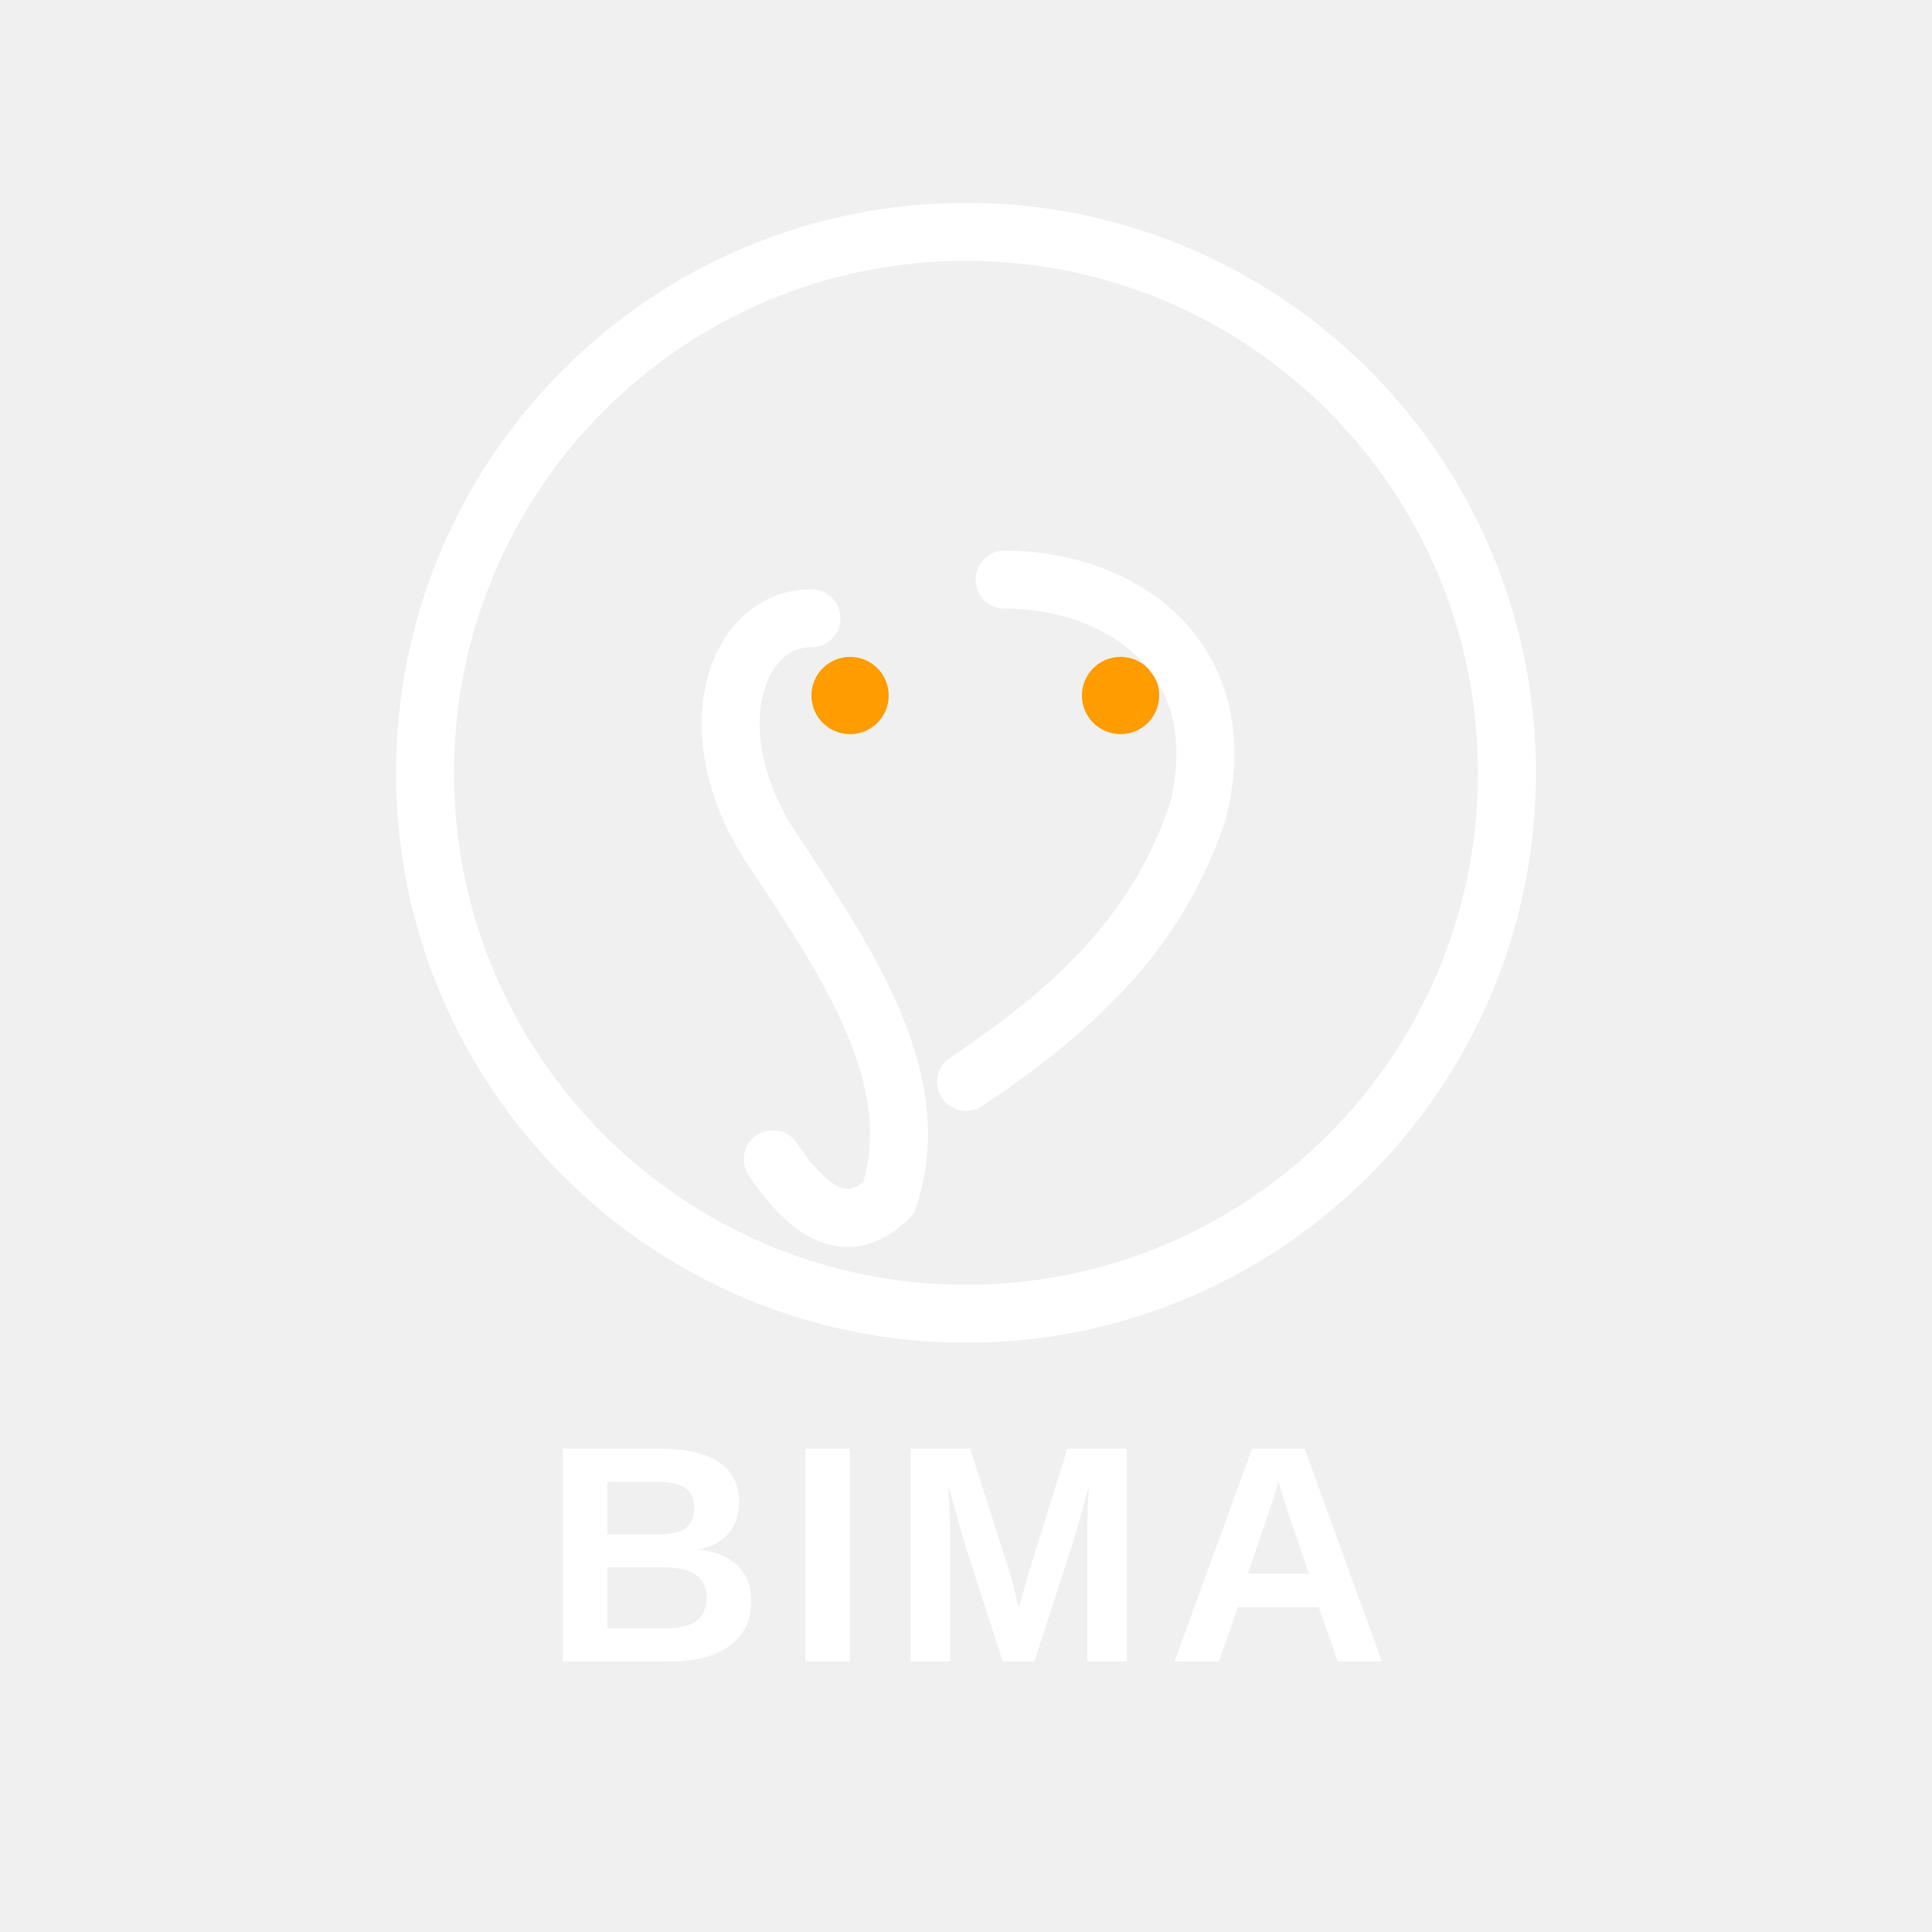
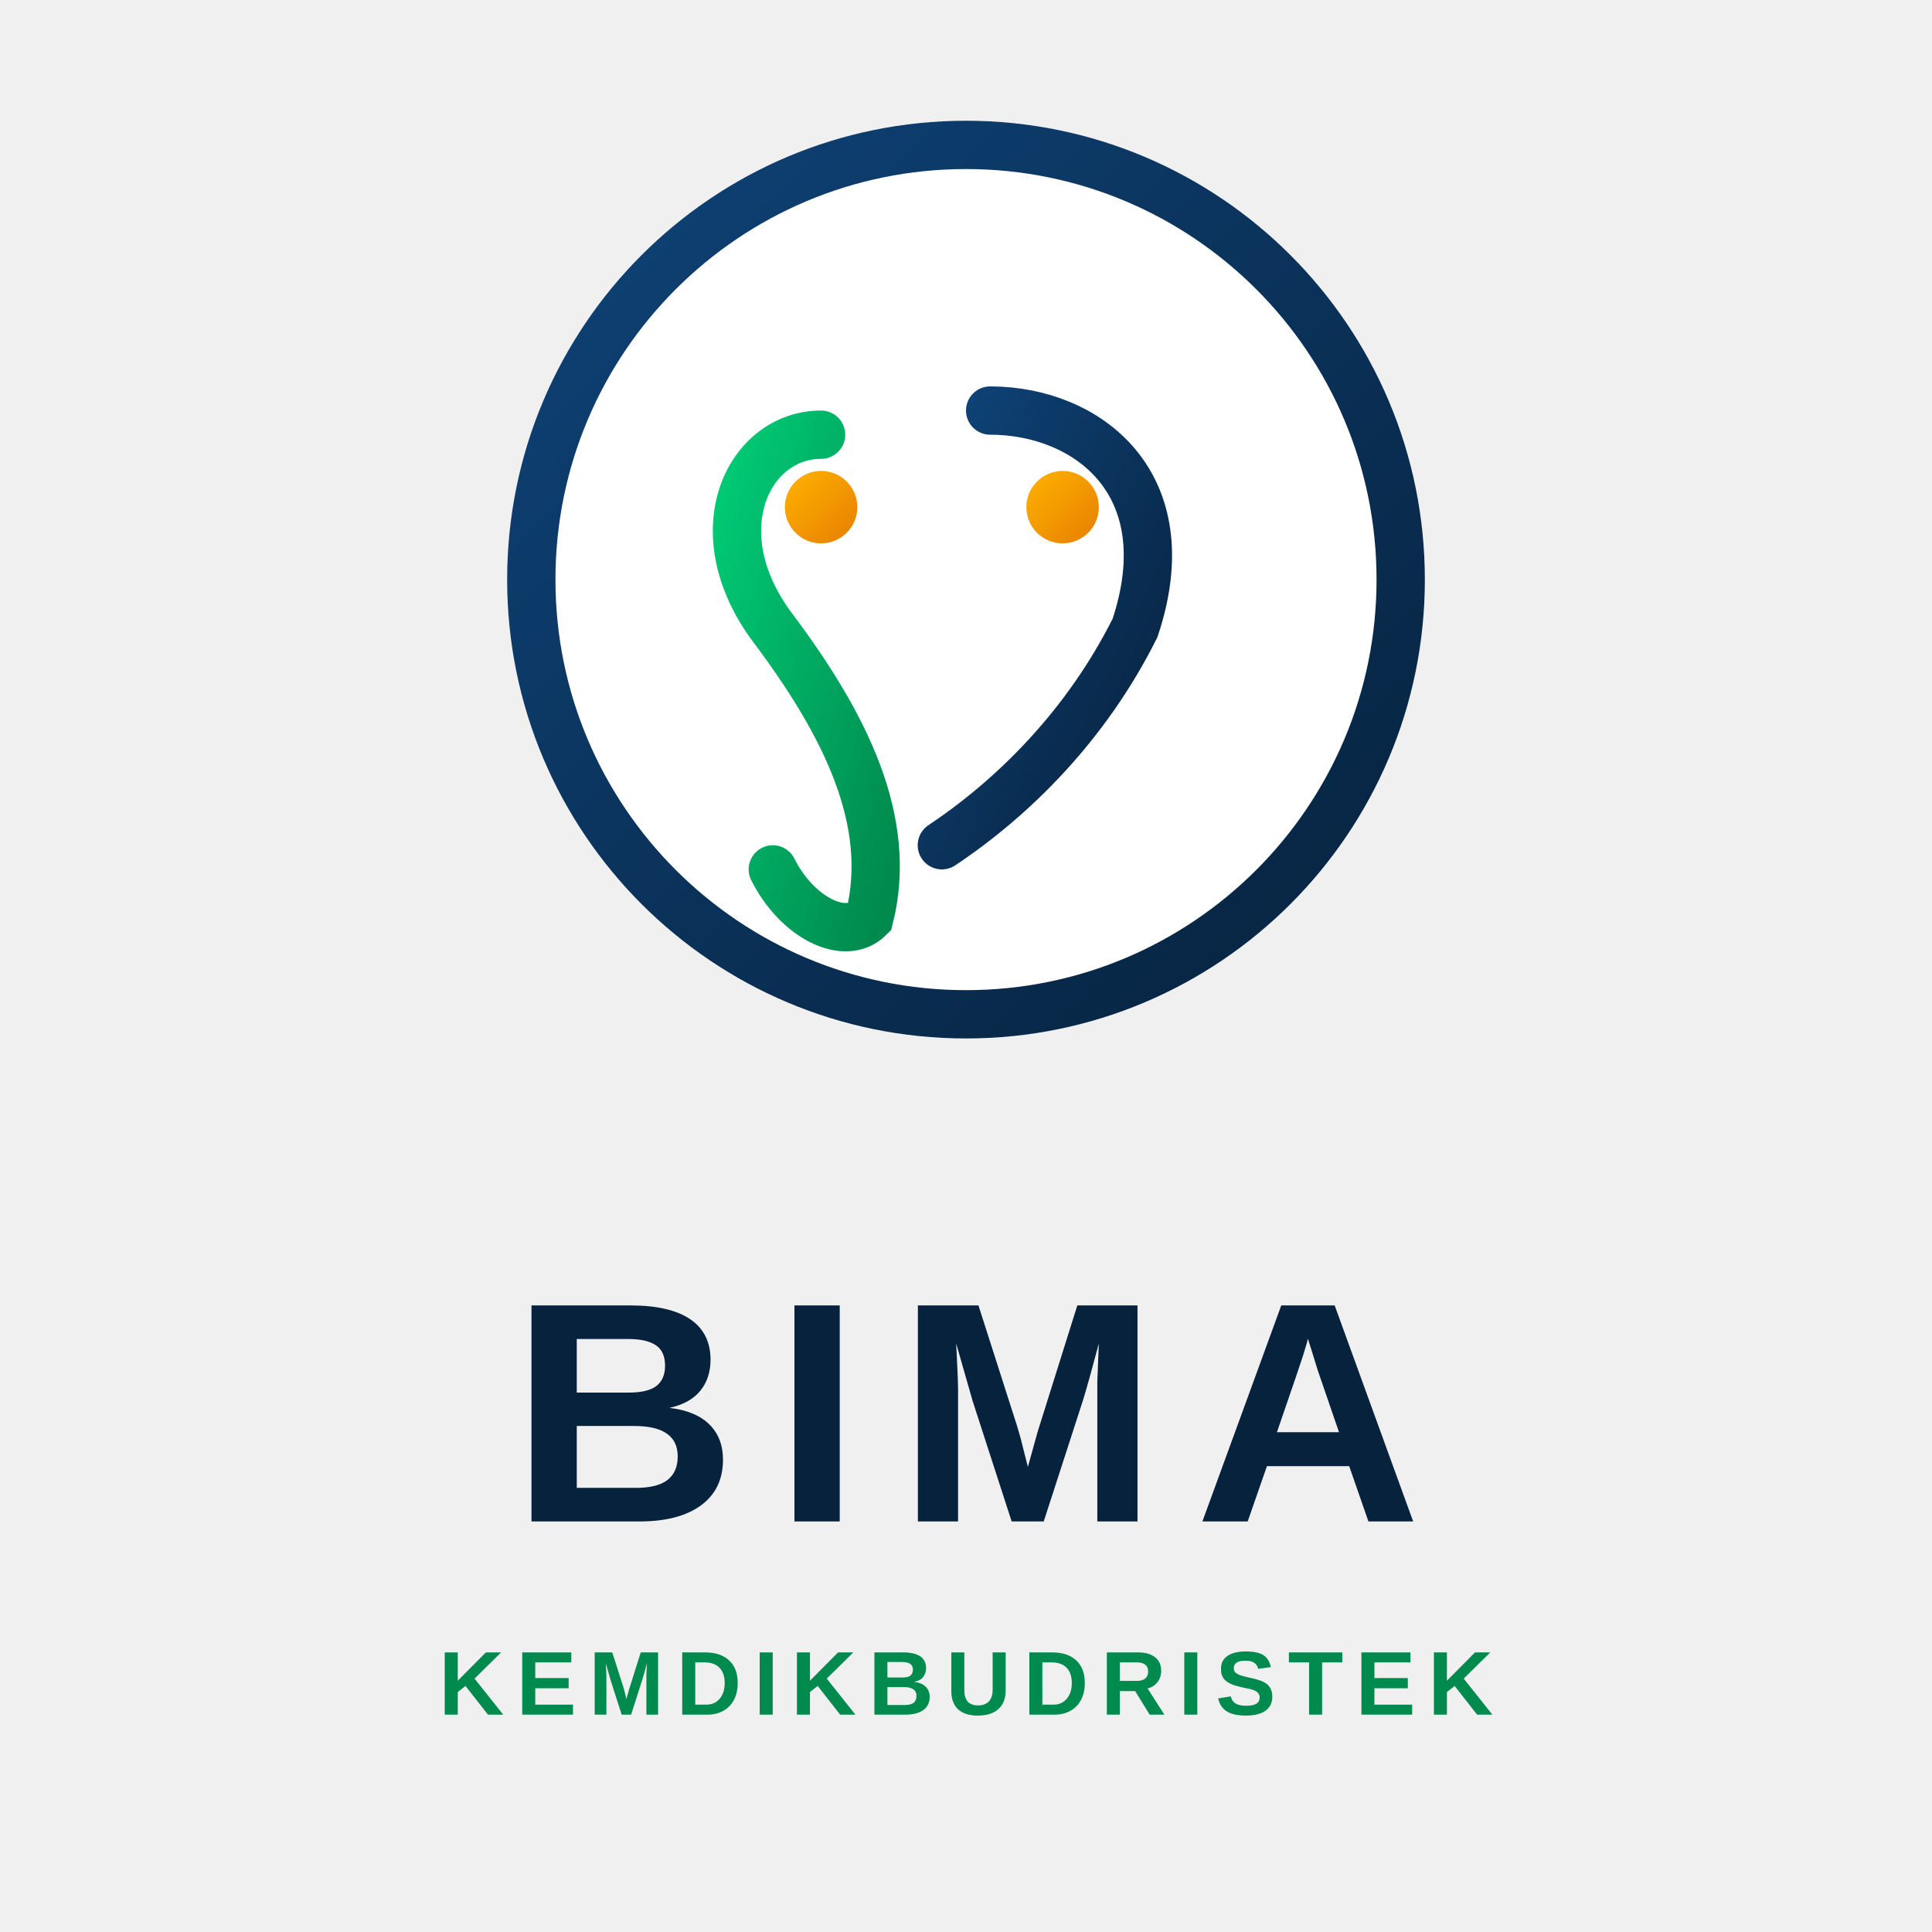
- <svg xmlns="http://www.w3.org/2000/svg" viewBox="0 0 100 100" fill="none">
-   <circle cx="50" cy="40" r="28" stroke="#ffffff" stroke-width="3" fill="none" />
-   <path d="M42 32 C38 32 36 38 40 44 C44 50 48 56 46 62 C44 64 42 63 40 60" stroke="#ffffff" stroke-width="3" fill="none" stroke-linecap="round" />
-   <circle cx="44" cy="36" r="2" fill="#ff9c00" />
-   <circle cx="58" cy="36" r="2" fill="#ff9c00" />
-   <path d="M52 30 C58 30 64 34 62 42 C60 48 56 52 50 56" stroke="#ffffff" stroke-width="3" fill="none" stroke-linecap="round" />
-   <text x="50" y="86" text-anchor="middle" fill="#ffffff" font-size="16" font-family="'Plus Jakarta Sans', Arial, sans-serif" font-weight="900" letter-spacing="1">BIMA</text>
+ <svg xmlns="http://www.w3.org/2000/svg" viewBox="0 0 160 160" width="100%" height="100%">
+   <defs>
+     <linearGradient id="bimaBlue" x1="0%" y1="0%" x2="100%" y2="100%">
+       <stop offset="0%" stop-color="#0E4378" />
+       <stop offset="100%" stop-color="#07223D" />
+     </linearGradient>
+     <linearGradient id="bimaEmerald" x1="0%" y1="0%" x2="100%" y2="100%">
+       <stop offset="0%" stop-color="#00C974" />
+       <stop offset="100%" stop-color="#008A4E" />
+     </linearGradient>
+     <linearGradient id="bimaGold" x1="0%" y1="0%" x2="100%" y2="100%">
+       <stop offset="0%" stop-color="#FFB300" />
+       <stop offset="100%" stop-color="#E67E00" />
+     </linearGradient>
+   </defs>
+   <g transform="translate(0, -4)">
+     <circle cx="80" cy="52" r="36" stroke="url(#bimaBlue)" stroke-width="4" fill="#ffffff" />
+     <path d="M68 40 C62 40 58 48 64 56 C70 64 74 72 72 80 C70 82 66 80 64 76" stroke="url(#bimaEmerald)" stroke-width="4" fill="none" stroke-linecap="round" />
+     <circle cx="68" cy="46" r="3" fill="url(#bimaGold)" />
+     <circle cx="88" cy="46" r="3" fill="url(#bimaGold)" />
+     <path d="M82 38 C90 38 98 44 94 56 C90 64 84 70 78 74" stroke="url(#bimaBlue)" stroke-width="4" fill="none" stroke-linecap="round" />
+     <line x1="80" y1="28" x2="80" y2="34" stroke="url(#bimaGold)" stroke-width="3" stroke-linecap="round" />
+   </g>
+   <text x="80" y="126" text-anchor="middle" fill="#07223D" font-family="'Plus Jakarta Sans', Arial, sans-serif" font-size="26" font-weight="900" letter-spacing="3">BIMA</text>
+   <text x="80" y="142" text-anchor="middle" fill="#008A4E" font-family="'Plus Jakarta Sans', Arial, sans-serif" font-size="7.5" font-weight="800" letter-spacing="1">KEMDIKBUDRISTEK</text>
</svg>
